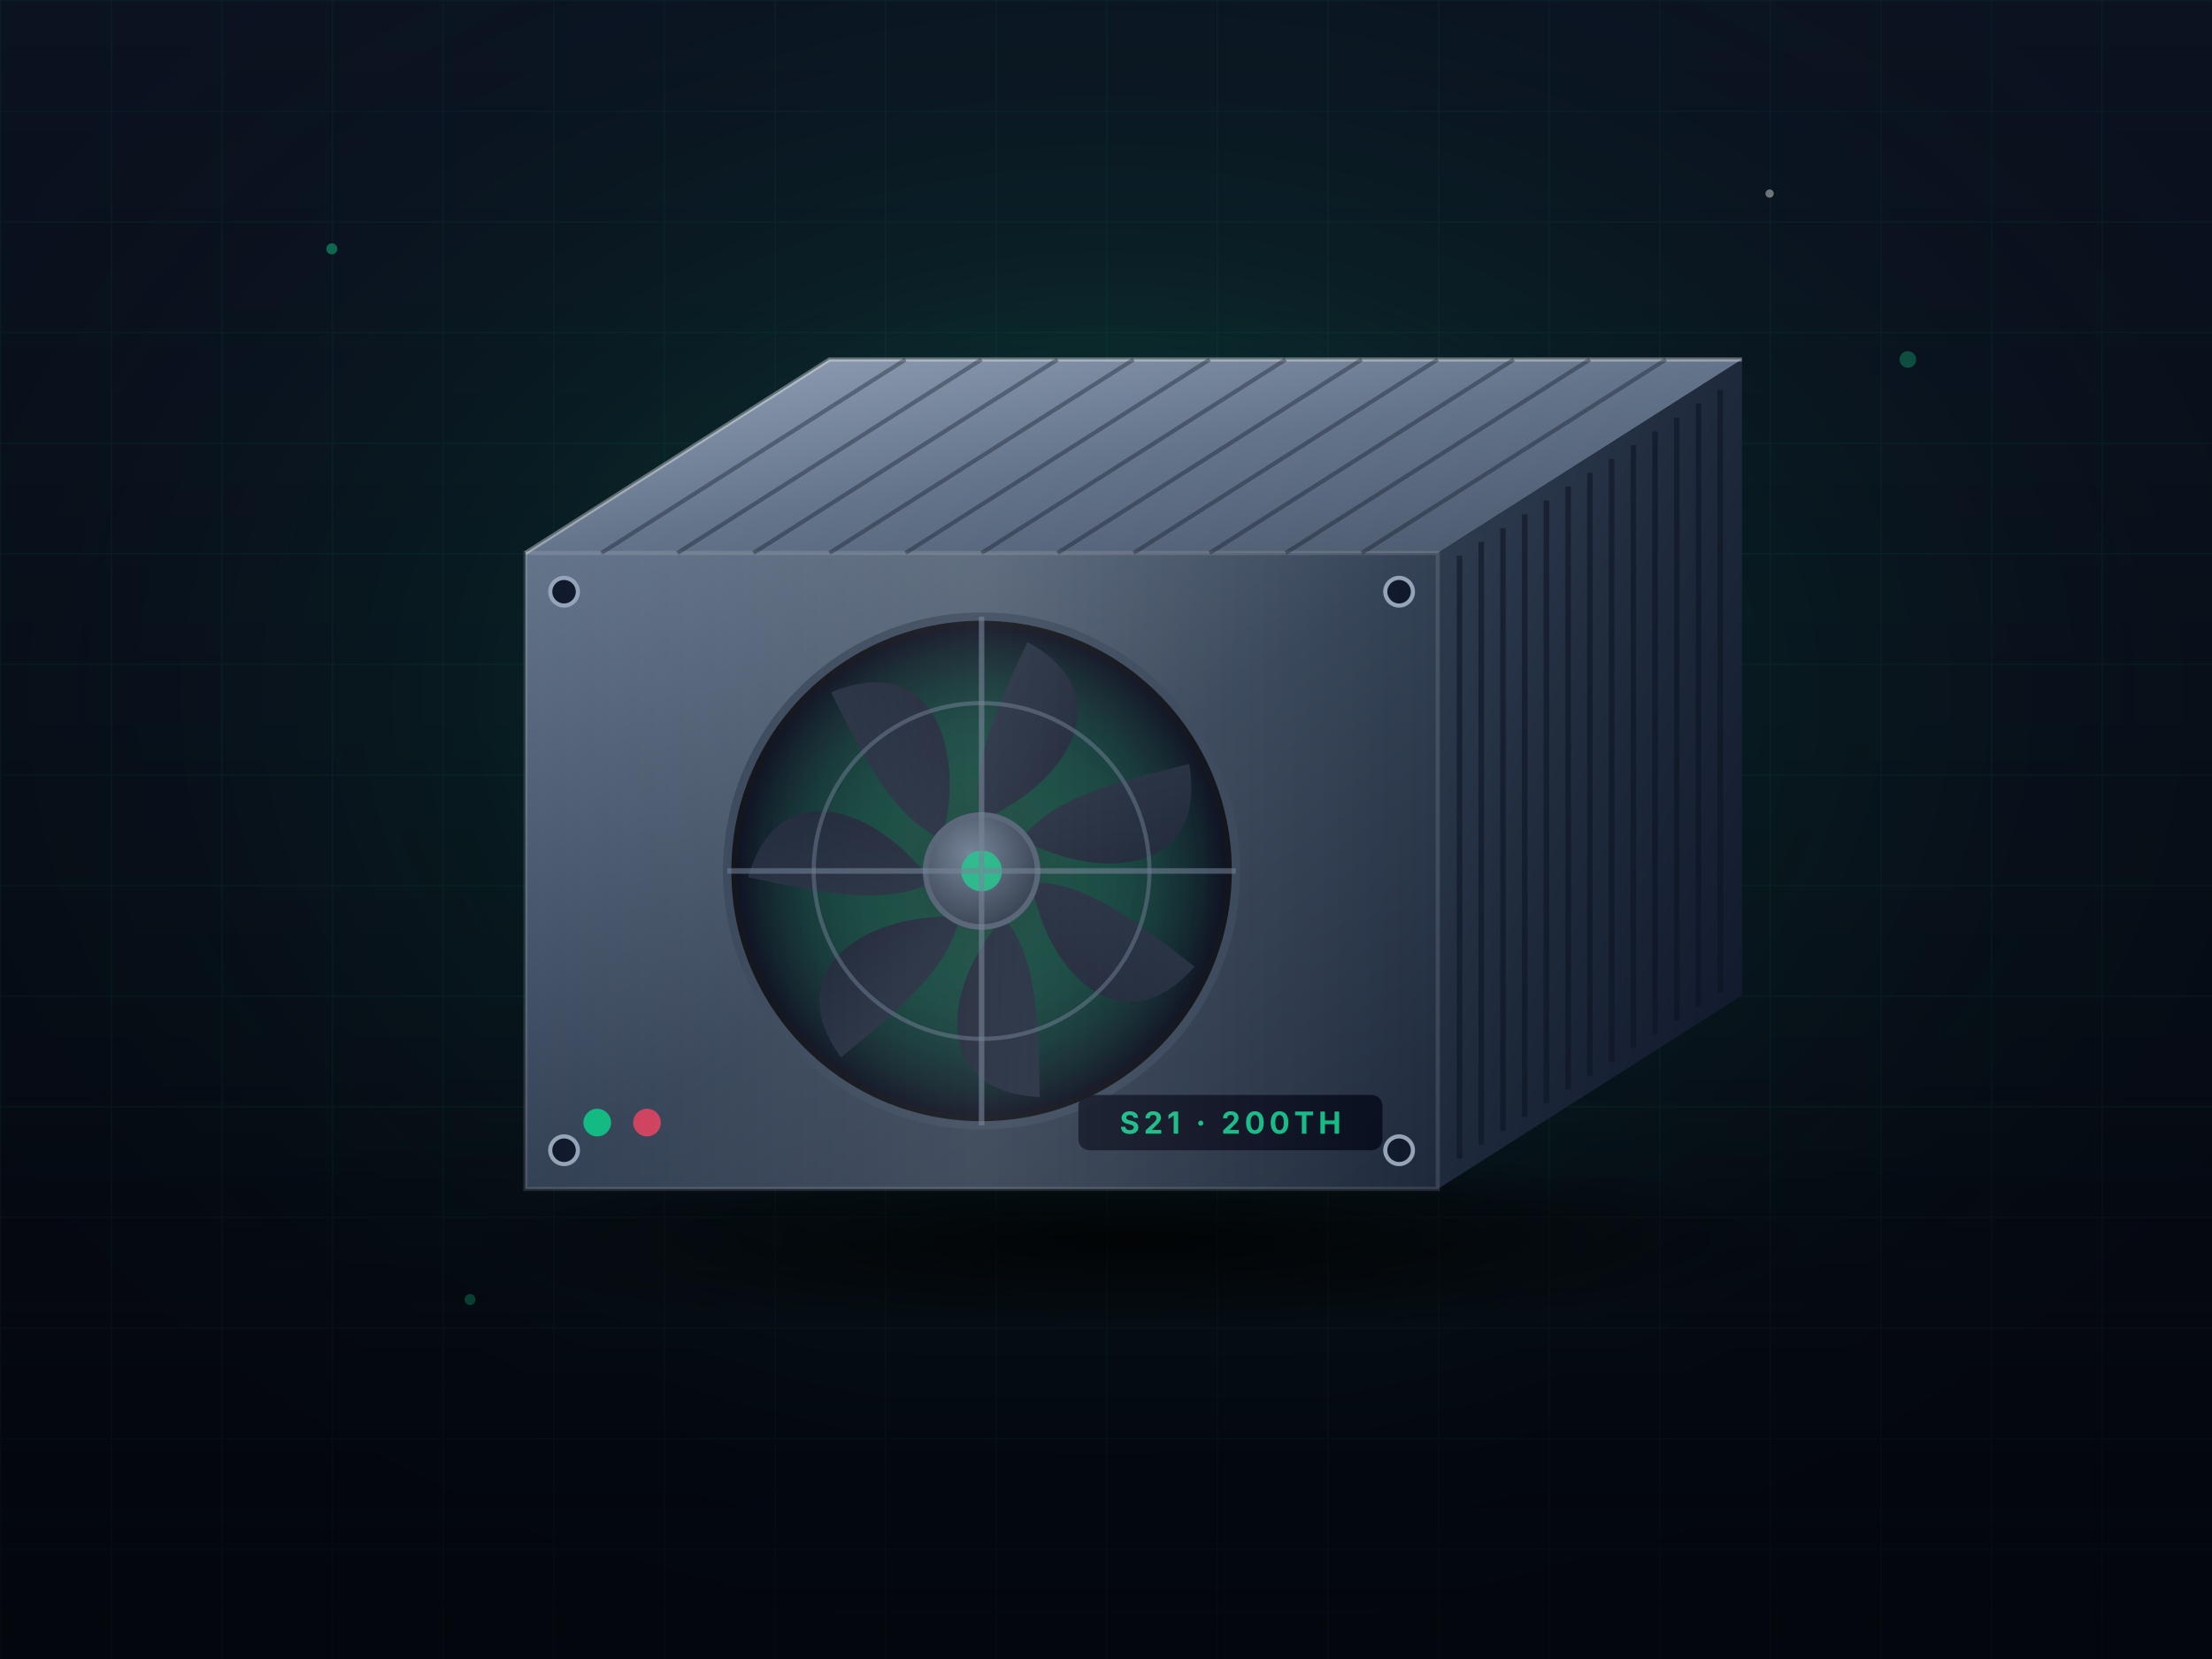
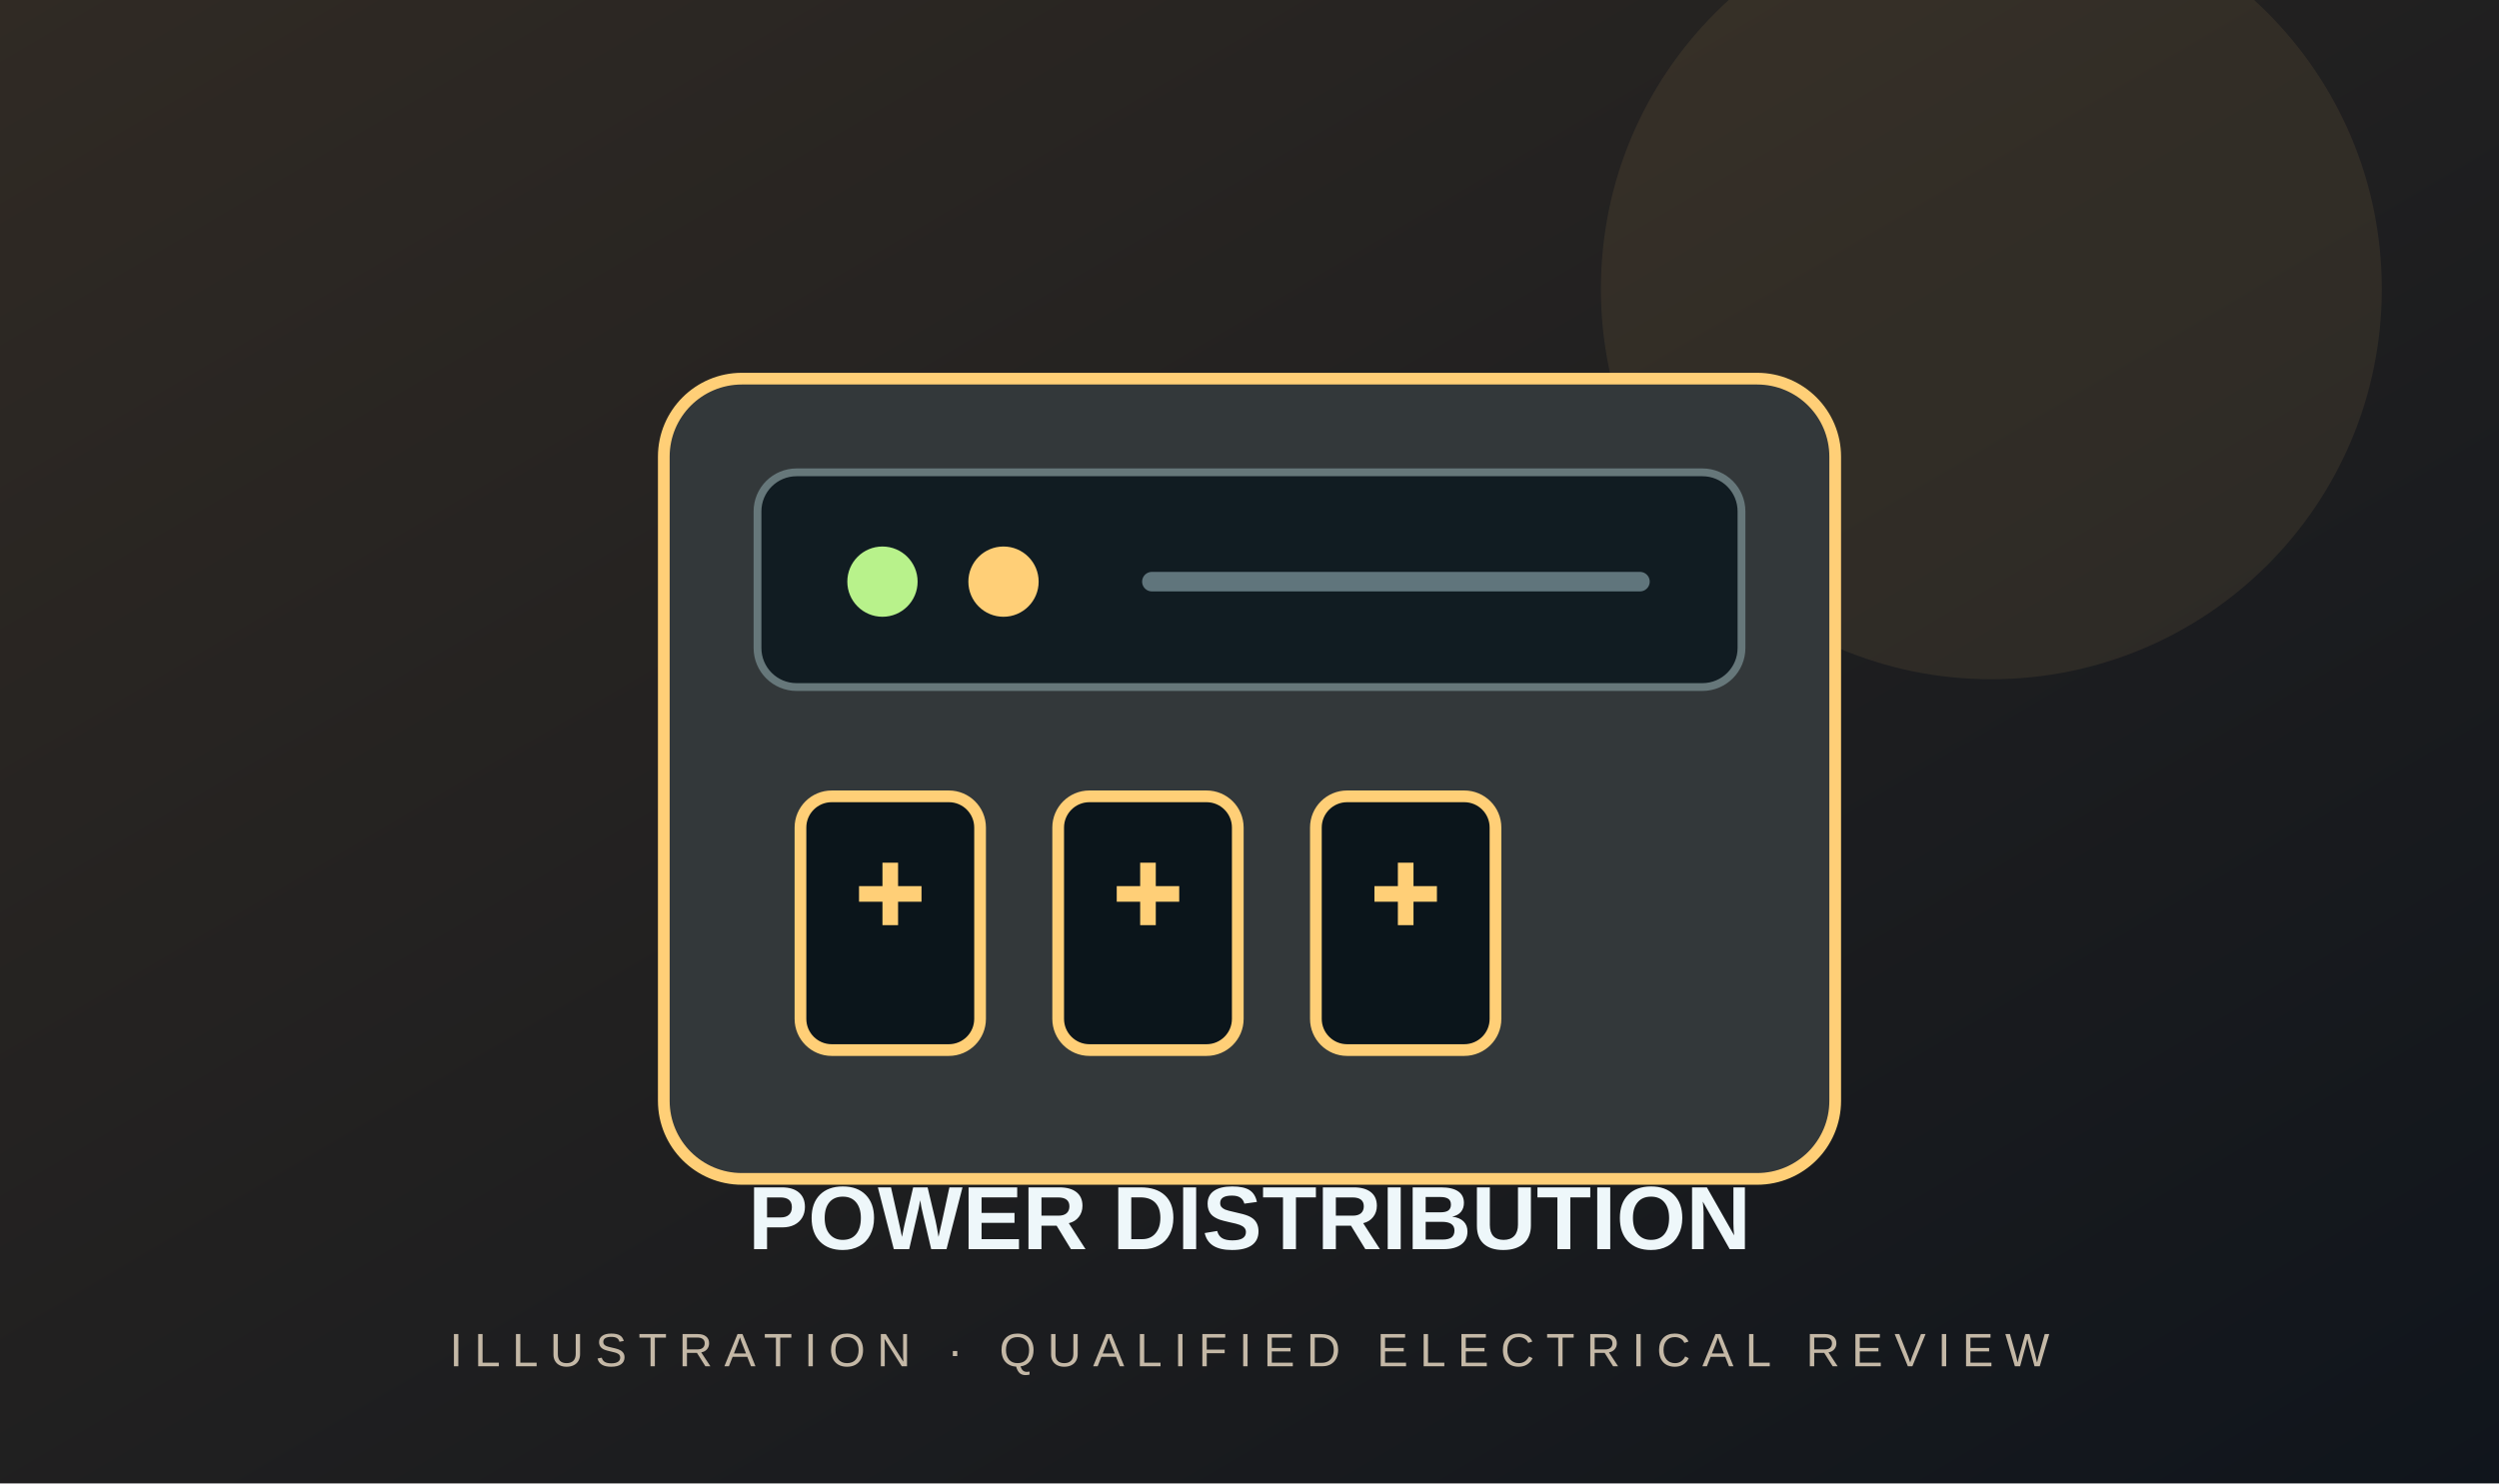
- <svg xmlns="http://www.w3.org/2000/svg" viewBox="0 0 800 600" width="800" height="600">
+ <svg xmlns="http://www.w3.org/2000/svg" viewBox="0 0 640 380" role="img" aria-labelledby="title desc">
  <defs>
-     <radialGradient id="glow" cx="50%" cy="42%" r="62%">
-       <stop offset="0%" stop-color="#10b981" stop-opacity="0.32" />
-       <stop offset="45%" stop-color="#10b981" stop-opacity="0.08" />
-       <stop offset="100%" stop-color="#020617" stop-opacity="0" />
-     </radialGradient>
-     <linearGradient id="base" x1="0" y1="0" x2="0" y2="1">
-       <stop offset="0%" stop-color="#0b1220" />
-       <stop offset="100%" stop-color="#03060d" />
-     </linearGradient>
-     <radialGradient id="floor" cx="50%" cy="50%" r="50%">
-       <stop offset="0%" stop-color="#000" stop-opacity="0.75" />
-       <stop offset="100%" stop-color="#000" stop-opacity="0" />
-     </radialGradient>
-     <pattern id="grid" width="40" height="40" patternUnits="userSpaceOnUse">
-       <path d="M40 0H0V40" fill="none" stroke="#10b981" stroke-opacity="0.06" stroke-width="1" />
-     </pattern>
-     <linearGradient id="fade" x1="0" y1="0" x2="0" y2="1">
-       <stop offset="0%" stop-color="#03060d" stop-opacity="0" />
-       <stop offset="100%" stop-color="#03060d" stop-opacity="1" />
+     <linearGradient id="bg" x2="1" y2="1">
+       <stop stop-color="#302a24" />
+       <stop offset="1" stop-color="#10151c" />
    </linearGradient>
  </defs>
-   <rect width="800" height="600" fill="url(#base)" />
-   <rect width="800" height="600" fill="url(#grid)" />
-   <rect width="800" height="600" fill="url(#glow)" />
-   <rect y="380" width="800" height="220" fill="url(#fade)" opacity="0.6" />
-   <circle cx="120" cy="90" r="2" fill="#10b981" opacity="0.5" />
-   <circle cx="690" cy="130" r="3" fill="#10b981" opacity="0.35" />
-   <circle cx="640" cy="70" r="1.5" fill="#fff" opacity="0.4" />
-   <circle cx="170" cy="470" r="2" fill="#10b981" opacity="0.3" />
-   <defs>
-     <linearGradient id="mFront" x1="0" y1="0" x2="1" y2="1">
-       <stop offset="0%" stop-color="#64748b" />
-       <stop offset="50%" stop-color="#334155" />
-       <stop offset="100%" stop-color="#1e293b" />
-     </linearGradient>
-     <linearGradient id="mTop" x1="0" y1="0" x2="1" y2="1">
-       <stop offset="0%" stop-color="#94a3b8" />
-       <stop offset="50%" stop-color="#64748b" />
-       <stop offset="100%" stop-color="#475569" />
-     </linearGradient>
-     <linearGradient id="mSide" x1="0" y1="0" x2="1" y2="1">
-       <stop offset="0%" stop-color="#334155" />
-       <stop offset="50%" stop-color="#1e293b" />
-       <stop offset="100%" stop-color="#0f172a" />
-     </linearGradient>
-     <linearGradient id="sheen" x1="0" y1="0" x2="1" y2="0">
-       <stop offset="0%" stop-color="#fff" stop-opacity="0" />
-       <stop offset="50%" stop-color="#fff" stop-opacity="0.12" />
-       <stop offset="100%" stop-color="#fff" stop-opacity="0" />
-     </linearGradient>
-     <linearGradient id="pipe" x1="0" y1="0" x2="0" y2="1">
-       <stop offset="0%" stop-color="#7dd3fc" />
-       <stop offset="100%" stop-color="#0369a1" />
-     </linearGradient>
-   </defs>
-   <defs>
-     <linearGradient id="blade" x1="0" y1="0" x2="1" y2="1">
-       <stop offset="0%" stop-color="#1e293b" />
-       <stop offset="100%" stop-color="#0f172a" />
-     </linearGradient>
-     <radialGradient id="fanWell" cx="50%" cy="50%" r="50%">
-       <stop offset="0%" stop-color="#10b981" stop-opacity="0.18" />
-       <stop offset="100%" stop-color="#020617" />
-     </radialGradient>
-     <radialGradient id="hub" cx="40%" cy="35%" r="70%">
-       <stop offset="0%" stop-color="#64748b" />
-       <stop offset="100%" stop-color="#1e293b" />
-     </radialGradient>
-   </defs>
-   <ellipse cx="410" cy="448" rx="247.5" ry="34" fill="url(#floor)" />
-   <path d="M 190 200 L 300 130 L 630 130 L 520 200 Z" fill="url(#mTop)" />
-   <path d="M 520 200 L 630 130 L 630 360 L 520 430 Z" fill="url(#mSide)" />
-   <rect x="190" y="200" width="330" height="230" fill="url(#mFront)" />
-   <path d="M 190 200 L 300 130 L 630 130" fill="none" stroke="#ffffff" stroke-opacity="0.35" stroke-width="1.5" />
-   <rect x="190" y="200" width="330" height="230" fill="none" stroke="#ffffff" stroke-opacity="0.12" stroke-width="1.5" />
-   <line x1="527.857" y1="201" x2="527.857" y2="419" stroke="#0b1220" stroke-width="2" opacity="0.55" />
-   <line x1="535.714" y1="196" x2="535.714" y2="414" stroke="#0b1220" stroke-width="2" opacity="0.55" />
-   <line x1="543.571" y1="191" x2="543.571" y2="409" stroke="#0b1220" stroke-width="2" opacity="0.55" />
-   <line x1="551.429" y1="186" x2="551.429" y2="404" stroke="#0b1220" stroke-width="2" opacity="0.55" />
-   <line x1="559.286" y1="181" x2="559.286" y2="399" stroke="#0b1220" stroke-width="2" opacity="0.55" />
-   <line x1="567.143" y1="176" x2="567.143" y2="394" stroke="#0b1220" stroke-width="2" opacity="0.55" />
-   <line x1="575" y1="171" x2="575" y2="389" stroke="#0b1220" stroke-width="2" opacity="0.55" />
-   <line x1="582.857" y1="166" x2="582.857" y2="384" stroke="#0b1220" stroke-width="2" opacity="0.55" />
-   <line x1="590.714" y1="161" x2="590.714" y2="379" stroke="#0b1220" stroke-width="2" opacity="0.55" />
-   <line x1="598.571" y1="156" x2="598.571" y2="374" stroke="#0b1220" stroke-width="2" opacity="0.55" />
-   <line x1="606.429" y1="151" x2="606.429" y2="369" stroke="#0b1220" stroke-width="2" opacity="0.55" />
-   <line x1="614.286" y1="146" x2="614.286" y2="364" stroke="#0b1220" stroke-width="2" opacity="0.55" />
-   <line x1="622.143" y1="141" x2="622.143" y2="359" stroke="#0b1220" stroke-width="2" opacity="0.55" />
-   <line x1="217.5" y1="200" x2="327.5" y2="130" stroke="#0b1220" stroke-width="1.5" opacity="0.35" />
-   <line x1="245" y1="200" x2="355" y2="130" stroke="#0b1220" stroke-width="1.5" opacity="0.35" />
-   <line x1="272.5" y1="200" x2="382.5" y2="130" stroke="#0b1220" stroke-width="1.5" opacity="0.35" />
-   <line x1="300" y1="200" x2="410" y2="130" stroke="#0b1220" stroke-width="1.5" opacity="0.35" />
-   <line x1="327.5" y1="200" x2="437.5" y2="130" stroke="#0b1220" stroke-width="1.5" opacity="0.35" />
-   <line x1="355" y1="200" x2="465" y2="130" stroke="#0b1220" stroke-width="1.5" opacity="0.35" />
-   <line x1="382.5" y1="200" x2="492.5" y2="130" stroke="#0b1220" stroke-width="1.5" opacity="0.35" />
-   <line x1="410" y1="200" x2="520" y2="130" stroke="#0b1220" stroke-width="1.5" opacity="0.35" />
-   <line x1="437.5" y1="200" x2="547.5" y2="130" stroke="#0b1220" stroke-width="1.5" opacity="0.35" />
-   <line x1="465" y1="200" x2="575" y2="130" stroke="#0b1220" stroke-width="1.5" opacity="0.35" />
-   <line x1="492.5" y1="200" x2="602.5" y2="130" stroke="#0b1220" stroke-width="1.5" opacity="0.35" />
-   <circle cx="355" cy="315" r="92" fill="#05080f" stroke="#334155" stroke-width="3" />
-   <circle cx="355" cy="315" r="88.32" fill="url(#fanWell)" />
-   <path transform="rotate(0 355 315)" d="M 355 296.6 C 387.2 282.8, 405.6 250.6, 371.56 232.2 C 359.6 257.96, 350.4 278.2, 355 296.6 Z" fill="url(#blade)" />
-   <path transform="rotate(51.42857 355 315)" d="M 355 296.6 C 387.2 282.8, 405.6 250.6, 371.56 232.2 C 359.6 257.96, 350.4 278.2, 355 296.6 Z" fill="url(#blade)" />
-   <path transform="rotate(102.8571 355 315)" d="M 355 296.6 C 387.2 282.8, 405.6 250.6, 371.56 232.2 C 359.6 257.96, 350.4 278.2, 355 296.6 Z" fill="url(#blade)" />
-   <path transform="rotate(154.2857 355 315)" d="M 355 296.6 C 387.2 282.8, 405.6 250.6, 371.56 232.2 C 359.6 257.96, 350.4 278.2, 355 296.6 Z" fill="url(#blade)" />
-   <path transform="rotate(205.7143 355 315)" d="M 355 296.6 C 387.2 282.8, 405.6 250.6, 371.56 232.2 C 359.6 257.96, 350.4 278.2, 355 296.6 Z" fill="url(#blade)" />
-   <path transform="rotate(257.1429 355 315)" d="M 355 296.6 C 387.2 282.8, 405.6 250.6, 371.56 232.2 C 359.6 257.96, 350.4 278.2, 355 296.6 Z" fill="url(#blade)" />
-   <path transform="rotate(308.5714 355 315)" d="M 355 296.6 C 387.2 282.8, 405.6 250.6, 371.56 232.2 C 359.6 257.96, 350.4 278.2, 355 296.6 Z" fill="url(#blade)" />
-   <circle cx="355" cy="315" r="20.24" fill="url(#hub)" stroke="#475569" stroke-width="2" />
-   <circle cx="355" cy="315" r="7.36" fill="#10b981" opacity="0.9" />
-   <g stroke="#64748b" stroke-width="2" opacity="0.6">
-     <line x1="263" y1="315" x2="447" y2="315" />
-     <line x1="355" y1="223" x2="355" y2="407" />
+   <rect width="640" height="380" fill="url(#bg)" />
+   <circle cx="510" cy="74" r="100" fill="#ffcf77" opacity=".08" />
+   <g transform="translate(170 77)">
+     <rect x="0" y="20" width="300" height="205" rx="20" fill="#33383a" stroke="#ffcf77" stroke-width="3" />
+     <rect x="24" y="44" width="252" height="55" rx="10" fill="#111c22" stroke="#66777a" stroke-width="2" />
+     <circle cx="56" cy="72" r="9" fill="#b8f28b" />
+     <circle cx="87" cy="72" r="9" fill="#ffcf77" />
+     <path d="M125 72h125" stroke="#60757c" stroke-width="5" stroke-linecap="round" />
+     <g fill="#0b151b" stroke="#ffcf77" stroke-width="3">
+       <rect x="35" y="127" width="46" height="65" rx="8" />
+       <rect x="101" y="127" width="46" height="65" rx="8" />
+       <rect x="167" y="127" width="46" height="65" rx="8" />
+     </g>
+     <path d="M58 144v16m-8-8h16m58-8v16m-8-8h16m58-8v16m-8-8h16" stroke="#ffcf77" stroke-width="4" />
  </g>
-   <circle cx="355" cy="315" r="60.72" fill="none" stroke="#64748b" stroke-width="1.5" opacity="0.5" />
-   <circle cx="204" cy="214" r="5" fill="#0f172a" stroke="#94a3b8" stroke-width="1.5" />
-   <circle cx="506" cy="214" r="5" fill="#0f172a" stroke="#94a3b8" stroke-width="1.5" />
-   <circle cx="204" cy="416" r="5" fill="#0f172a" stroke="#94a3b8" stroke-width="1.5" />
-   <circle cx="506" cy="416" r="5" fill="#0f172a" stroke="#94a3b8" stroke-width="1.5" />
-   <rect x="390" y="396" width="110" height="20" rx="4" fill="#020617" opacity="0.85" />
-   <text x="445" y="410" text-anchor="middle" font-family="Inter, Arial, sans-serif" font-size="11" font-weight="700" letter-spacing="1.5" fill="#10b981">S21 · 200TH</text>
-   <circle cx="216" cy="406" r="5" fill="#10b981">
-     <animate attributeName="opacity" values="1;0.3;1" dur="1.6s" repeatCount="indefinite" />
-   </circle>
-   <circle cx="234" cy="406" r="5" fill="#f43f5e" opacity="0.8" />
-   <rect x="190" y="200" width="330" height="230" fill="url(#sheen)" />
+   <text x="320" y="320" fill="#eef7fa" font-family="Arial,sans-serif" font-size="23" font-weight="700" text-anchor="middle">POWER DISTRIBUTION</text>
+   <text x="320" y="350" fill="#c4b8a6" font-family="Arial,sans-serif" font-size="12" letter-spacing="3" text-anchor="middle">ILLUSTRATION · QUALIFIED ELECTRICAL REVIEW</text>
</svg>
